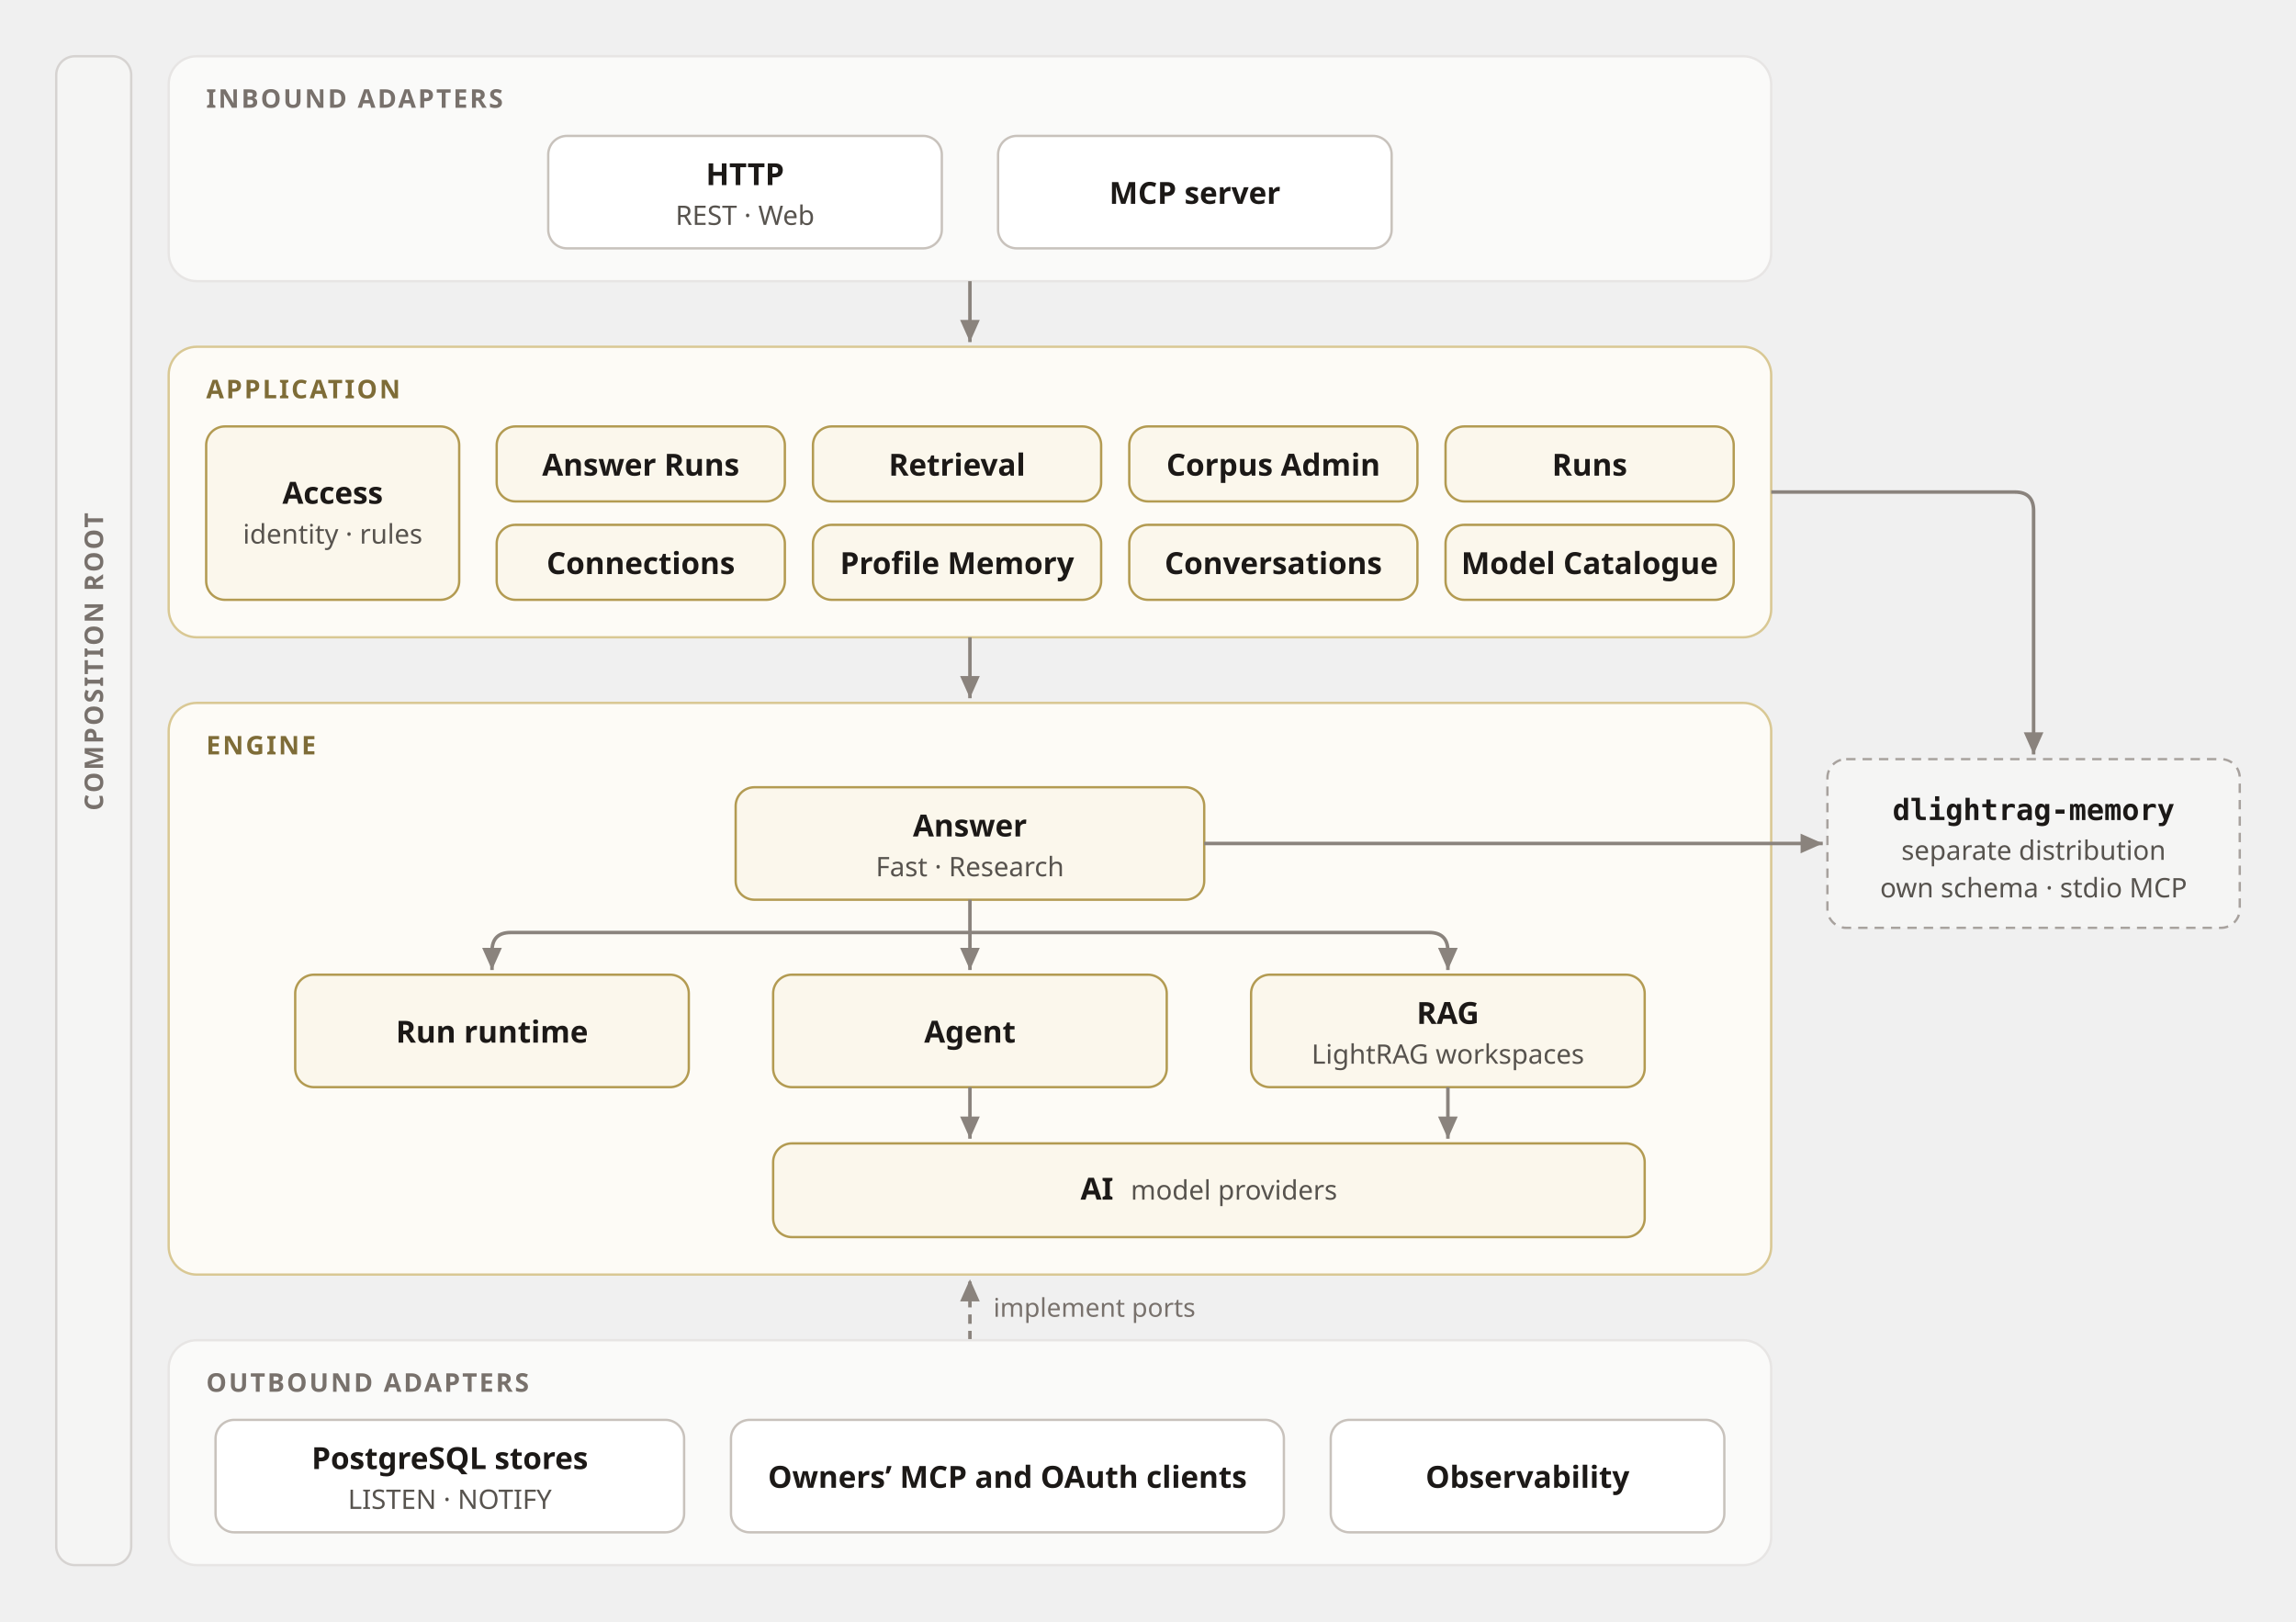
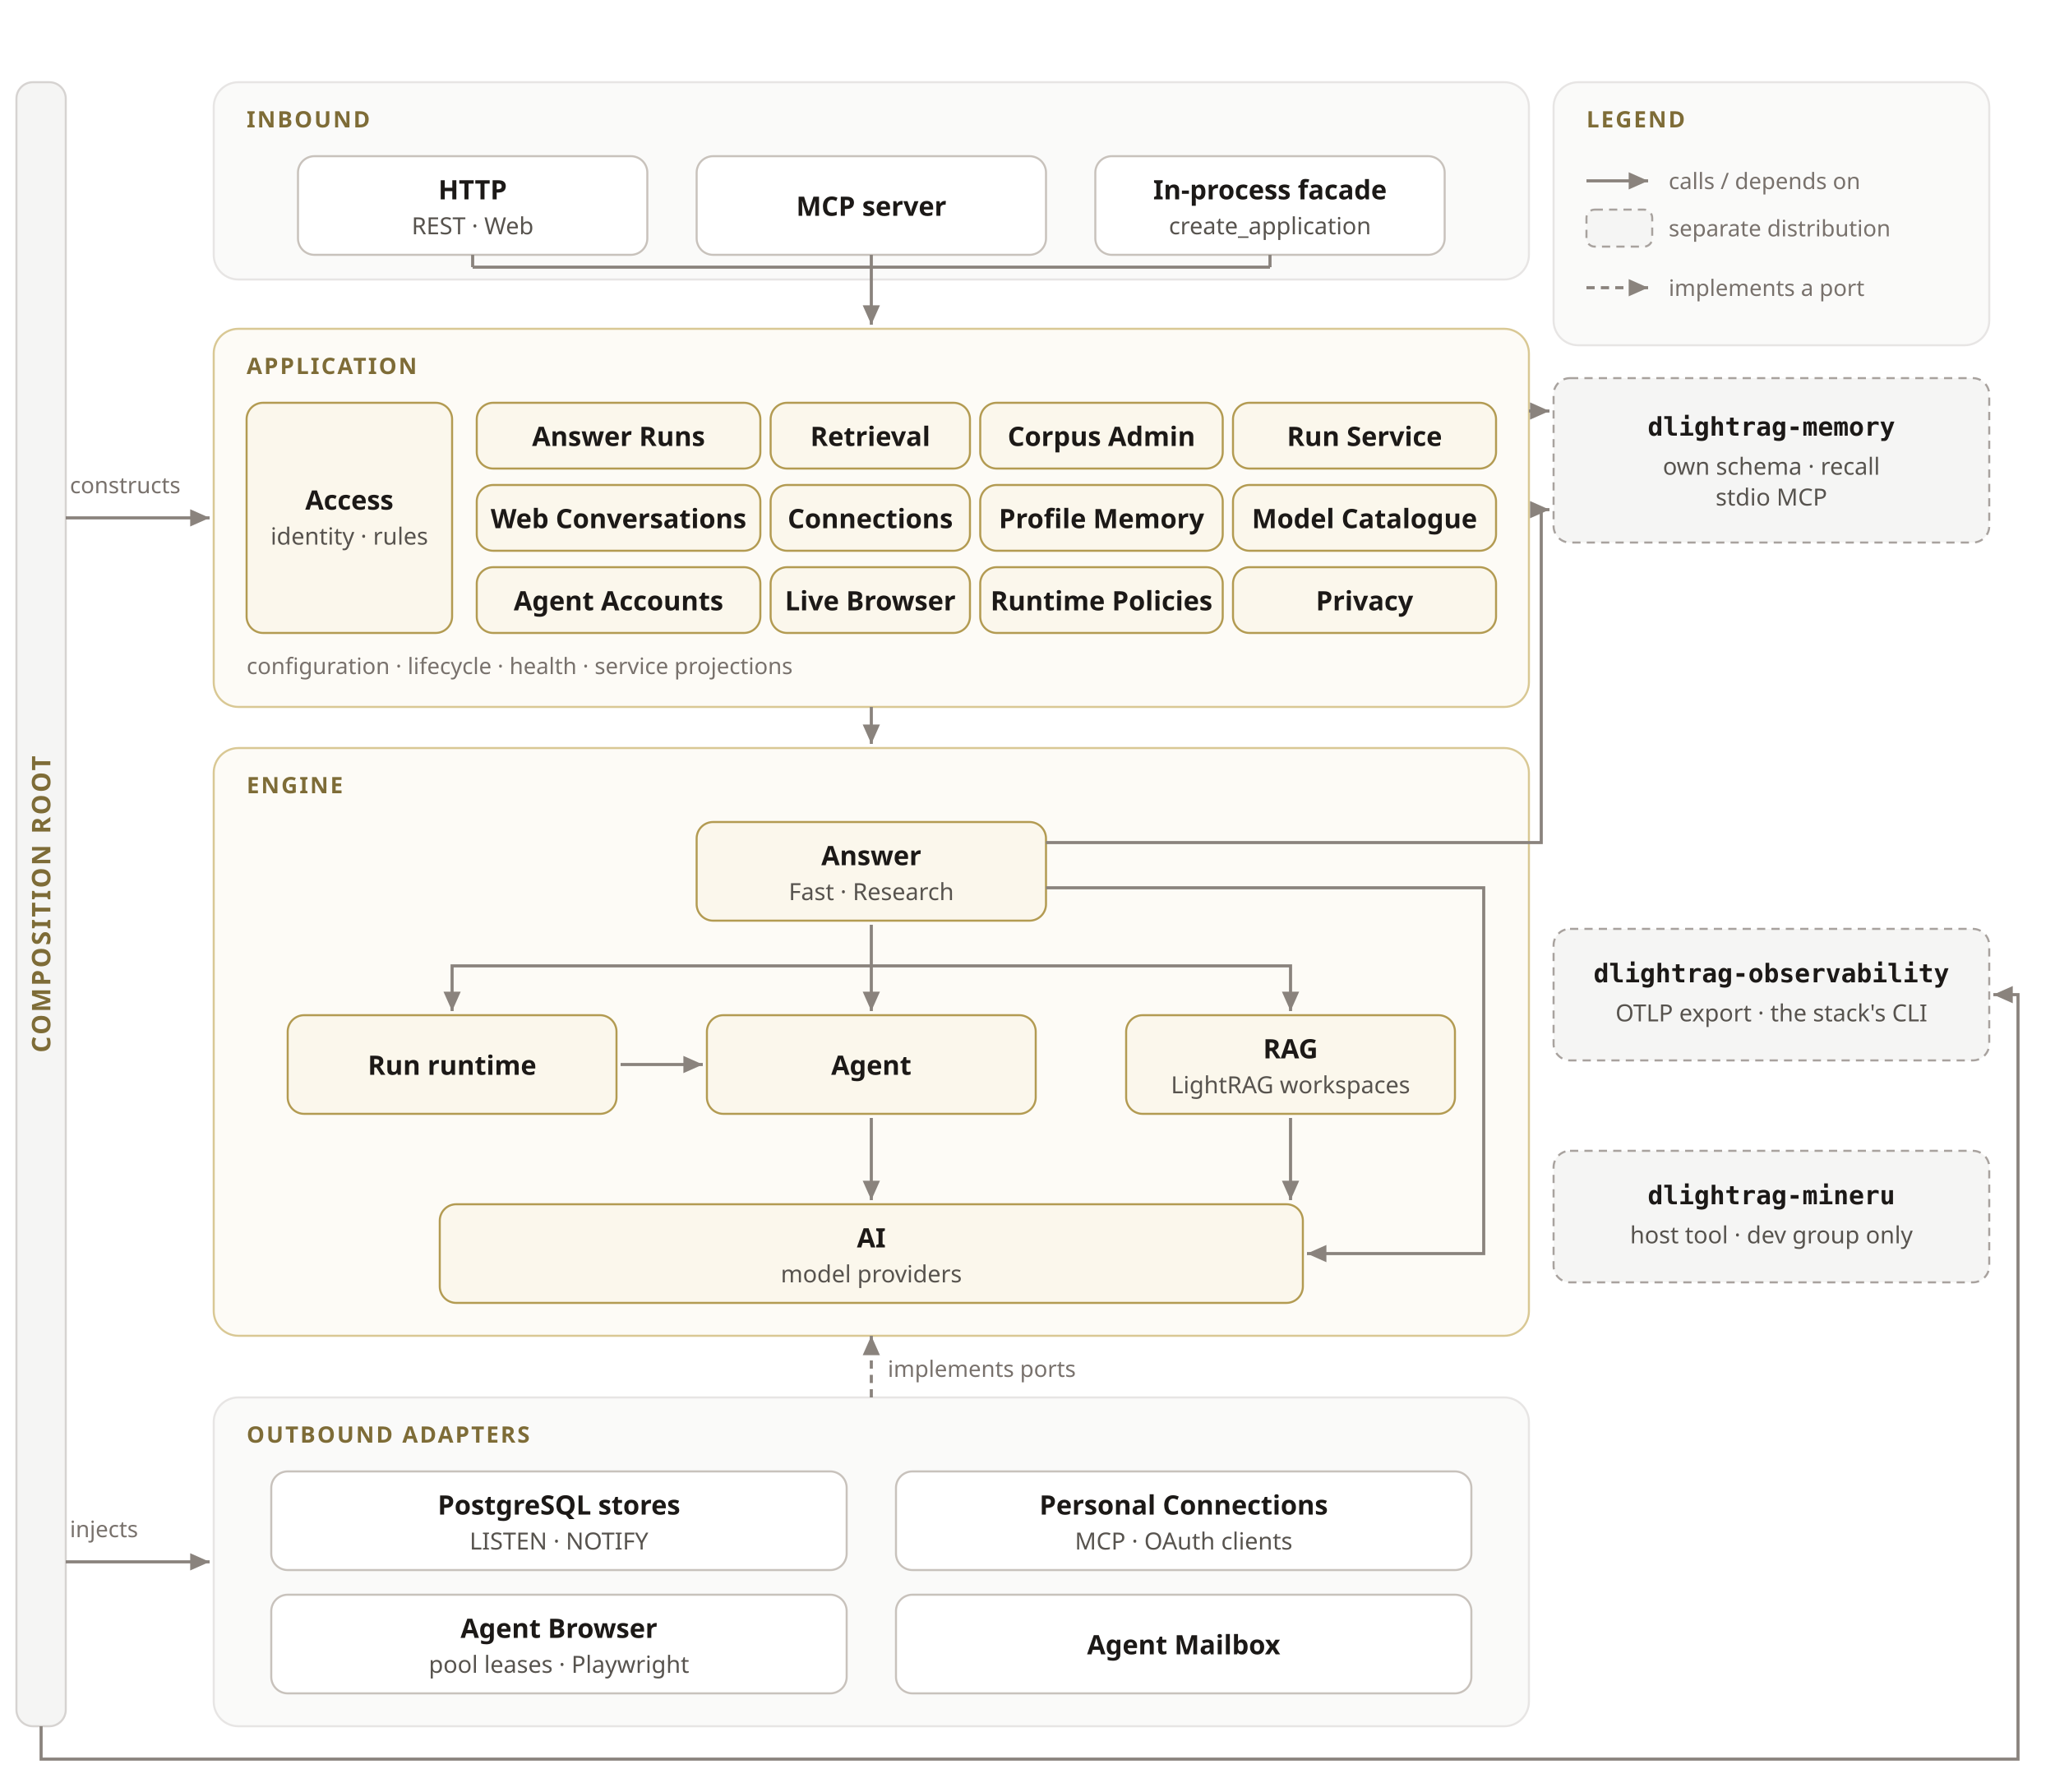
- <svg xmlns="http://www.w3.org/2000/svg" viewBox="0 0 980 692" width="980" height="692" role="img" aria-labelledby="title desc">
+ <svg xmlns="http://www.w3.org/2000/svg" viewBox="0 0 1000 872" width="1000" height="872" lang="en" role="img" aria-labelledby="title" aria-describedby="desc">
  <style>
    text { font-family: -apple-system, BlinkMacSystemFont, "Segoe UI", "Noto Sans", Helvetica, Arial, sans-serif; text-anchor: middle; }
    .title { font-size: 13px; font-weight: 600; fill: #1c1917; }
    .name { font-family: ui-monospace, SFMono-Regular, "SF Mono", Menlo, Consolas, monospace; font-size: 12.5px; font-weight: 600; fill: #1c1917; }
-     .sub { font-size: 11.5px; font-weight: 400; fill: #57534e; }
+     .sub { font-size: 11.5px; fill: #57534e; }
    .tag { font-size: 11px; fill: #78716c; text-anchor: start; }
-     .layer { font-size: 11px; font-weight: 600; letter-spacing: 0.08em; fill: #78716c; text-anchor: start; }
-     .layer.core { fill: #7e6c37; }
+     .note { font-size: 11px; fill: #78716c; text-anchor: start; }
+     .layer { font-size: 11px; font-weight: 600; letter-spacing: 0.08em; fill: #7e6c37; text-anchor: start; }
+     .spine { font-size: 12.5px; font-weight: 600; letter-spacing: 0.08em; fill: #7e6c37; text-anchor: middle; }
+     .bg { fill: #ffffff; }
    .band { fill: #fafaf9; stroke: #e7e5e4; }
    .band.core { fill: #fdfbf6; stroke: #d9c894; }
    .node { fill: #ffffff; stroke: #c8c2bc; }
    .node.core { fill: #fbf7ec; stroke: #b39b52; }
    .node.package { fill: #f5f5f4; stroke: #a8a29e; stroke-dasharray: 4 3; }
+     .node.legend { fill: #fafaf9; stroke: #e7e5e4; }
    .root { fill: #f5f5f4; stroke: #d6d3d1; }
    .wire { fill: none; stroke: #8a837d; stroke-width: 1.5; }
    .dashed { stroke-dasharray: 4 3; }
    .head { fill: #8a837d; }
    @media (prefers-color-scheme: dark) {
+       .bg { fill: #0c0a09; }
      .title, .name { fill: #e7e5e4; }
-       .sub { fill: #a8a29e; }
-       .tag, .layer { fill: #8a837d; }
-       .layer.core { fill: #d2b661; }
-       .band { fill: #141210; stroke: #2e2a27; }
-       .band.core { fill: #17140e; stroke: #5c4f2b; }
-       .node { fill: #1c1917; stroke: #57534e; }
-       .node.core { fill: #2a2415; stroke: #b39b52; }
-       .node.package { fill: #231f1d; stroke: #78716c; }
-       .root { fill: #1c1917; stroke: #44403c; }
+       .sub { fill: #b8b1a9; }
+       .tag, .note { fill: #a8a29e; }
+       .layer, .spine { fill: #d2b661; }
+       .band { fill: #141210; stroke: #4a443e; }
+       .band.core { fill: #17140e; stroke: #6b5a33; }
+       .node { fill: #1c1917; stroke: #6f6862; }
+       .node.core { fill: #2a2415; stroke: #c2a85c; }
+       .node.package { fill: #231f1d; stroke: #9a9189; }
+       .node.legend { fill: #141210; stroke: #4a443e; }
+       .root { fill: #1c1917; stroke: #6f6862; }
+       .wire { stroke: #a8a29e; }
+       .head { fill: #a8a29e; }
    }
  </style>
  <defs>
    <marker id="arrow" viewBox="0 0 10 10" refX="9" refY="5" markerWidth="7" markerHeight="7" orient="auto">
      <path class="head" d="M0,1 L9,5 L0,9 z" />
    </marker>
  </defs>
-   <rect class="root" x="24" y="24" width="32" height="644" rx="8" />
-   <text class="layer" x="0" y="0" text-anchor="middle" transform="translate(44 346) rotate(-90)">COMPOSITION ROOT</text>
-   <rect class="band" x="72" y="24" width="684" height="96" rx="12" />
-   <text class="layer" x="88" y="46">INBOUND ADAPTERS</text>
-   <rect class="node" x="234" y="58" width="168" height="48" rx="8" />
-   <text class="title" x="318" y="79">HTTP</text>
-   <text class="sub" x="318" y="96">REST · Web</text>
-   <rect class="node" x="426" y="58" width="168" height="48" rx="8" />
-   <text class="title" x="510" y="87">MCP server</text>
-   <path class="wire" d="M414,120 V146" marker-end="url(#arrow)" />
-   <rect class="band core" x="72" y="148" width="684" height="124" rx="12" />
-   <text class="layer core" x="88" y="170">APPLICATION</text>
-   <rect class="node core" x="88" y="182" width="108" height="74" rx="8" />
-   <text class="title" x="142" y="215">Access</text>
-   <text class="sub" x="142" y="232">identity · rules</text>
-   <rect class="node core" x="212" y="182" width="123" height="32" rx="8" />
-   <text class="title" x="273.5" y="203">Answer Runs</text>
-   <rect class="node core" x="347" y="182" width="123" height="32" rx="8" />
-   <text class="title" x="408.5" y="203">Retrieval</text>
-   <rect class="node core" x="482" y="182" width="123" height="32" rx="8" />
-   <text class="title" x="543.5" y="203">Corpus Admin</text>
-   <rect class="node core" x="617" y="182" width="123" height="32" rx="8" />
-   <text class="title" x="678.5" y="203">Runs</text>
-   <rect class="node core" x="212" y="224" width="123" height="32" rx="8" />
-   <text class="title" x="273.5" y="245">Connections</text>
-   <rect class="node core" x="347" y="224" width="123" height="32" rx="8" />
-   <text class="title" x="408.5" y="245">Profile Memory</text>
-   <rect class="node core" x="482" y="224" width="123" height="32" rx="8" />
-   <text class="title" x="543.5" y="245">Conversations</text>
-   <rect class="node core" x="617" y="224" width="123" height="32" rx="8" />
-   <text class="title" x="678.5" y="245">Model Catalogue</text>
-   <path class="wire" d="M414,272 V298" marker-end="url(#arrow)" />
-   <rect class="band core" x="72" y="300" width="684" height="244" rx="12" />
-   <text class="layer core" x="88" y="322">ENGINE</text>
-   <rect class="node core" x="314" y="336" width="200" height="48" rx="8" />
-   <text class="title" x="414" y="357">Answer</text>
-   <text class="sub" x="414" y="374">Fast · Research</text>
-   <path class="wire" d="M414,384 V414" marker-end="url(#arrow)" />
-   <path class="wire" d="M414,398 H218 Q210,398 210,406 V414" marker-end="url(#arrow)" />
-   <path class="wire" d="M414,398 H610 Q618,398 618,406 V414" marker-end="url(#arrow)" />
-   <rect class="node core" x="126" y="416" width="168" height="48" rx="8" />
-   <text class="title" x="210" y="445">Run runtime</text>
-   <rect class="node core" x="330" y="416" width="168" height="48" rx="8" />
-   <text class="title" x="414" y="445">Agent</text>
-   <rect class="node core" x="534" y="416" width="168" height="48" rx="8" />
-   <text class="title" x="618" y="437">RAG</text>
-   <text class="sub" x="618" y="454">LightRAG workspaces</text>
-   <path class="wire" d="M414,464 V486" marker-end="url(#arrow)" />
-   <path class="wire" d="M618,464 V486" marker-end="url(#arrow)" />
-   <rect class="node core" x="330" y="488" width="372" height="40" rx="8" />
-   <text class="title" x="516" y="512">AI <tspan class="sub" dx="4">model providers</tspan>
-   </text>
-   <rect class="node package" x="780" y="324" width="176" height="72" rx="8" />
-   <text class="name" x="868" y="350">dlightrag-memory</text>
-   <text class="sub" x="868" y="367">separate distribution</text>
-   <text class="sub" x="868" y="383">own schema · stdio MCP</text>
-   <path class="wire" d="M514,360 H778" marker-end="url(#arrow)" />
-   <path class="wire" d="M756,210 H860 Q868,210 868,218 V322" marker-end="url(#arrow)" />
-   <path class="wire dashed" d="M414,572 V546" marker-end="url(#arrow)" />
-   <text class="tag" x="424" y="562">implement ports</text>
-   <rect class="band" x="72" y="572" width="684" height="96" rx="12" />
-   <text class="layer" x="88" y="594">OUTBOUND ADAPTERS</text>
-   <rect class="node" x="92" y="606" width="200" height="48" rx="8" />
-   <text class="title" x="192" y="627">PostgreSQL stores</text>
-   <text class="sub" x="192" y="644">LISTEN · NOTIFY</text>
-   <rect class="node" x="312" y="606" width="236" height="48" rx="8" />
-   <text class="title" x="430" y="635">Owners’ MCP and OAuth clients</text>
-   <rect class="node" x="568" y="606" width="168" height="48" rx="8" />
-   <text class="title" x="652" y="635">Observability</text>
+   <rect class="bg" x="0" y="0" width="1000" height="872" />
+   <rect class="root" x="8" y="40" width="24" height="800" rx="8" />
+   <text class="spine" x="0" y="0" transform="translate(24.5 440) rotate(-90)">COMPOSITION ROOT</text>
+   <path class="wire" d="M32,252 H102" marker-end="url(#arrow)" />
+   <text class="tag" x="34" y="240">constructs</text>
+   <path class="wire" d="M32,760 H102" marker-end="url(#arrow)" />
+   <text class="tag" x="34" y="748">injects</text>
+   <rect class="node legend" x="756" y="40" width="212" height="128" rx="12" />
+   <text class="layer" x="772" y="62">LEGEND</text>
+   <path class="wire" d="M772,88 H802" marker-end="url(#arrow)" />
+   <text class="tag" x="812" y="92">calls / depends on</text>
+   <rect class="node package" x="772" y="102" width="32" height="18" rx="4" />
+   <text class="tag" x="812" y="115">separate distribution</text>
+   <path class="wire dashed" d="M772,140 H802" marker-end="url(#arrow)" />
+   <text class="tag" x="812" y="144">implements a port</text>
+   <rect class="band" x="104" y="40" width="640" height="96" rx="12" />
+   <text class="layer" x="120" y="62">INBOUND</text>
+   <rect class="node" x="145" y="76" width="170" height="48" rx="8" />
+   <text class="title" x="230" y="97">HTTP</text>
+   <text class="sub" x="230" y="114">REST · Web</text>
+   <rect class="node" x="339" y="76" width="170" height="48" rx="8" />
+   <text class="title" x="424" y="105">MCP server</text>
+   <rect class="node" x="533" y="76" width="170" height="48" rx="8" />
+   <text class="title" x="618" y="97">In-process facade</text>
+   <text class="sub" x="618" y="114">create_application</text>
+   <path class="wire" d="M230,124 V130" />
+   <path class="wire" d="M424,124 V130" />
+   <path class="wire" d="M618,124 V130" />
+   <path class="wire" d="M230,130 H618" />
+   <path class="wire" d="M424,130 V158" marker-end="url(#arrow)" />
+   <rect class="band core" x="104" y="160" width="640" height="184" rx="12" />
+   <text class="layer" x="120" y="182">APPLICATION</text>
+   <rect class="node core" x="120" y="196" width="100" height="112" rx="8" />
+   <text class="title" x="170" y="248">Access</text>
+   <text class="sub" x="170" y="265">identity · rules</text>
+   <rect class="node core" x="232" y="196" width="138" height="32" rx="8" />
+   <text class="title" x="301" y="217">Answer Runs</text>
+   <rect class="node core" x="375" y="196" width="97" height="32" rx="8" />
+   <text class="title" x="423.5" y="217">Retrieval</text>
+   <rect class="node core" x="477" y="196" width="118" height="32" rx="8" />
+   <text class="title" x="536" y="217">Corpus Admin</text>
+   <rect class="node core" x="600" y="196" width="128" height="32" rx="8" />
+   <text class="title" x="664" y="217">Run Service</text>
+   <rect class="node core" x="232" y="236" width="138" height="32" rx="8" />
+   <text class="title" x="301" y="257">Web Conversations</text>
+   <rect class="node core" x="375" y="236" width="97" height="32" rx="8" />
+   <text class="title" x="423.5" y="257">Connections</text>
+   <rect class="node core" x="477" y="236" width="118" height="32" rx="8" />
+   <text class="title" x="536" y="257">Profile Memory</text>
+   <rect class="node core" x="600" y="236" width="128" height="32" rx="8" />
+   <text class="title" x="664" y="257">Model Catalogue</text>
+   <rect class="node core" x="232" y="276" width="138" height="32" rx="8" />
+   <text class="title" x="301" y="297">Agent Accounts</text>
+   <rect class="node core" x="375" y="276" width="97" height="32" rx="8" />
+   <text class="title" x="423.5" y="297">Live Browser</text>
+   <rect class="node core" x="477" y="276" width="118" height="32" rx="8" />
+   <text class="title" x="536" y="297">Runtime Policies</text>
+   <rect class="node core" x="600" y="276" width="128" height="32" rx="8" />
+   <text class="title" x="664" y="297">Privacy</text>
+   <text class="note" x="120" y="328">configuration · lifecycle · health · service projections</text>
+   <path class="wire" d="M424,344 V362" marker-end="url(#arrow)" />
+   <rect class="band core" x="104" y="364" width="640" height="286" rx="12" />
+   <text class="layer" x="120" y="386">ENGINE</text>
+   <rect class="node core" x="339" y="400" width="170" height="48" rx="8" />
+   <text class="title" x="424" y="421">Answer</text>
+   <text class="sub" x="424" y="438">Fast · Research</text>
+   <path class="wire" d="M424,450 V470" />
+   <path class="wire" d="M424,470 H220 V492" marker-end="url(#arrow)" />
+   <path class="wire" d="M424,470 H628 V492" marker-end="url(#arrow)" />
+   <path class="wire" d="M424,470 V492" marker-end="url(#arrow)" />
+   <rect class="node core" x="140" y="494" width="160" height="48" rx="8" />
+   <text class="title" x="220" y="523">Run runtime</text>
+   <rect class="node core" x="344" y="494" width="160" height="48" rx="8" />
+   <text class="title" x="424" y="523">Agent</text>
+   <rect class="node core" x="548" y="494" width="160" height="48" rx="8" />
+   <text class="title" x="628" y="515">RAG</text>
+   <text class="sub" x="628" y="532">LightRAG workspaces</text>
+   <path class="wire" d="M302,518 H342" marker-end="url(#arrow)" />
+   <path class="wire" d="M424,544 V584" marker-end="url(#arrow)" />
+   <path class="wire" d="M628,544 V584" marker-end="url(#arrow)" />
+   <rect class="node core" x="214" y="586" width="420" height="48" rx="8" />
+   <text class="title" x="424" y="607">AI</text>
+   <text class="sub" x="424" y="624">model providers</text>
+   <path class="wire" d="M509,432 H722 V610 H636" marker-end="url(#arrow)" />
+   <path class="wire" d="M509,410 H750 V248 H754" marker-end="url(#arrow)" />
+   <rect class="band" x="104" y="680" width="640" height="160" rx="12" />
+   <text class="layer" x="120" y="702">OUTBOUND ADAPTERS</text>
+   <rect class="node" x="132" y="716" width="280" height="48" rx="8" />
+   <text class="title" x="272" y="737">PostgreSQL stores</text>
+   <text class="sub" x="272" y="754">LISTEN · NOTIFY</text>
+   <rect class="node" x="436" y="716" width="280" height="48" rx="8" />
+   <text class="title" x="576" y="737">Personal Connections</text>
+   <text class="sub" x="576" y="754">MCP · OAuth clients</text>
+   <rect class="node" x="132" y="776" width="280" height="48" rx="8" />
+   <text class="title" x="272" y="797">Agent Browser</text>
+   <text class="sub" x="272" y="814">pool leases · Playwright</text>
+   <rect class="node" x="436" y="776" width="280" height="48" rx="8" />
+   <text class="title" x="576" y="805">Agent Mailbox</text>
+   <path class="wire dashed" d="M424,680 V650" marker-end="url(#arrow)" />
+   <text class="tag" x="432" y="670">implements ports</text>
+   <rect class="node package" x="756" y="184" width="212" height="80" rx="8" />
+   <text class="name" x="862" y="212">dlightrag-memory</text>
+   <text class="sub" x="862" y="231">own schema · recall</text>
+   <text class="sub" x="862" y="246">stdio MCP</text>
+   <path class="wire" d="M744,200 H754" marker-end="url(#arrow)" />
+   <rect class="node package" x="756" y="452" width="212" height="64" rx="8" />
+   <text class="name" x="862" y="478">dlightrag-observability</text>
+   <text class="sub" x="862" y="497">OTLP export · the stack's CLI</text>
+   <path class="wire" d="M20,840 V856 H982 V484 H970" marker-end="url(#arrow)" />
+   <rect class="node package" x="756" y="560" width="212" height="64" rx="8" />
+   <text class="name" x="862" y="586">dlightrag-mineru</text>
+   <text class="sub" x="862" y="605">host tool · dev group only</text>
</svg>
